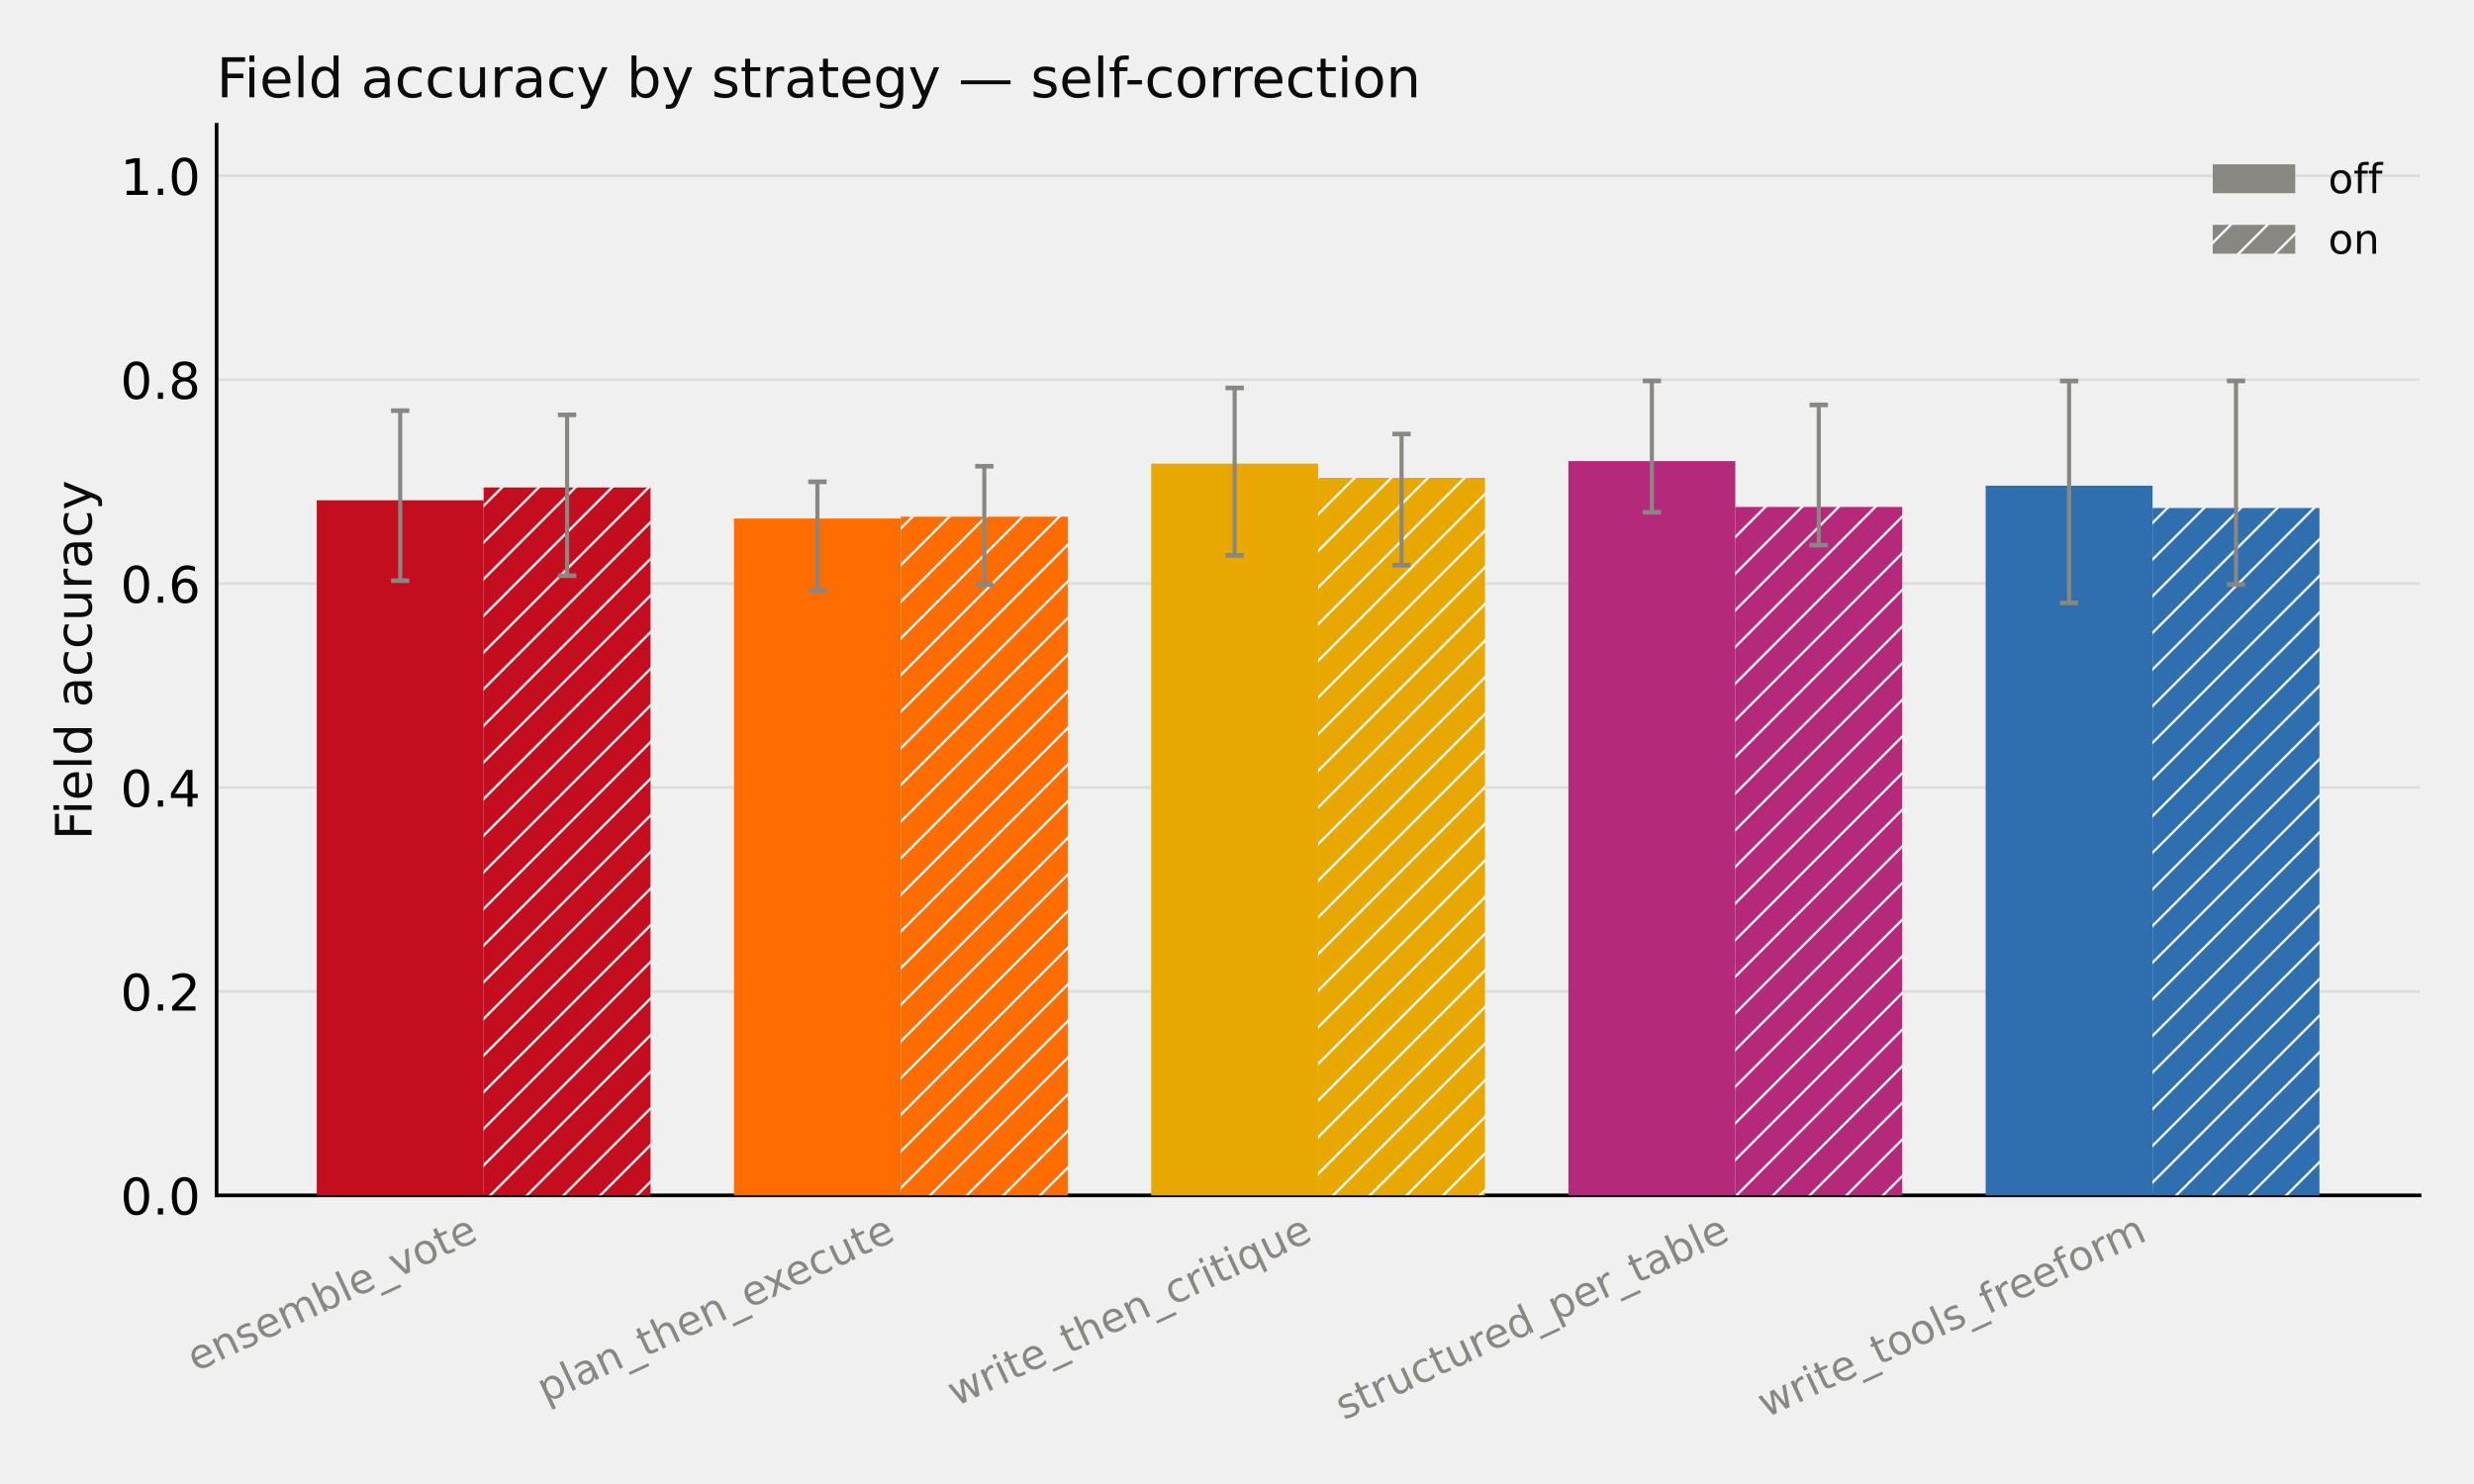
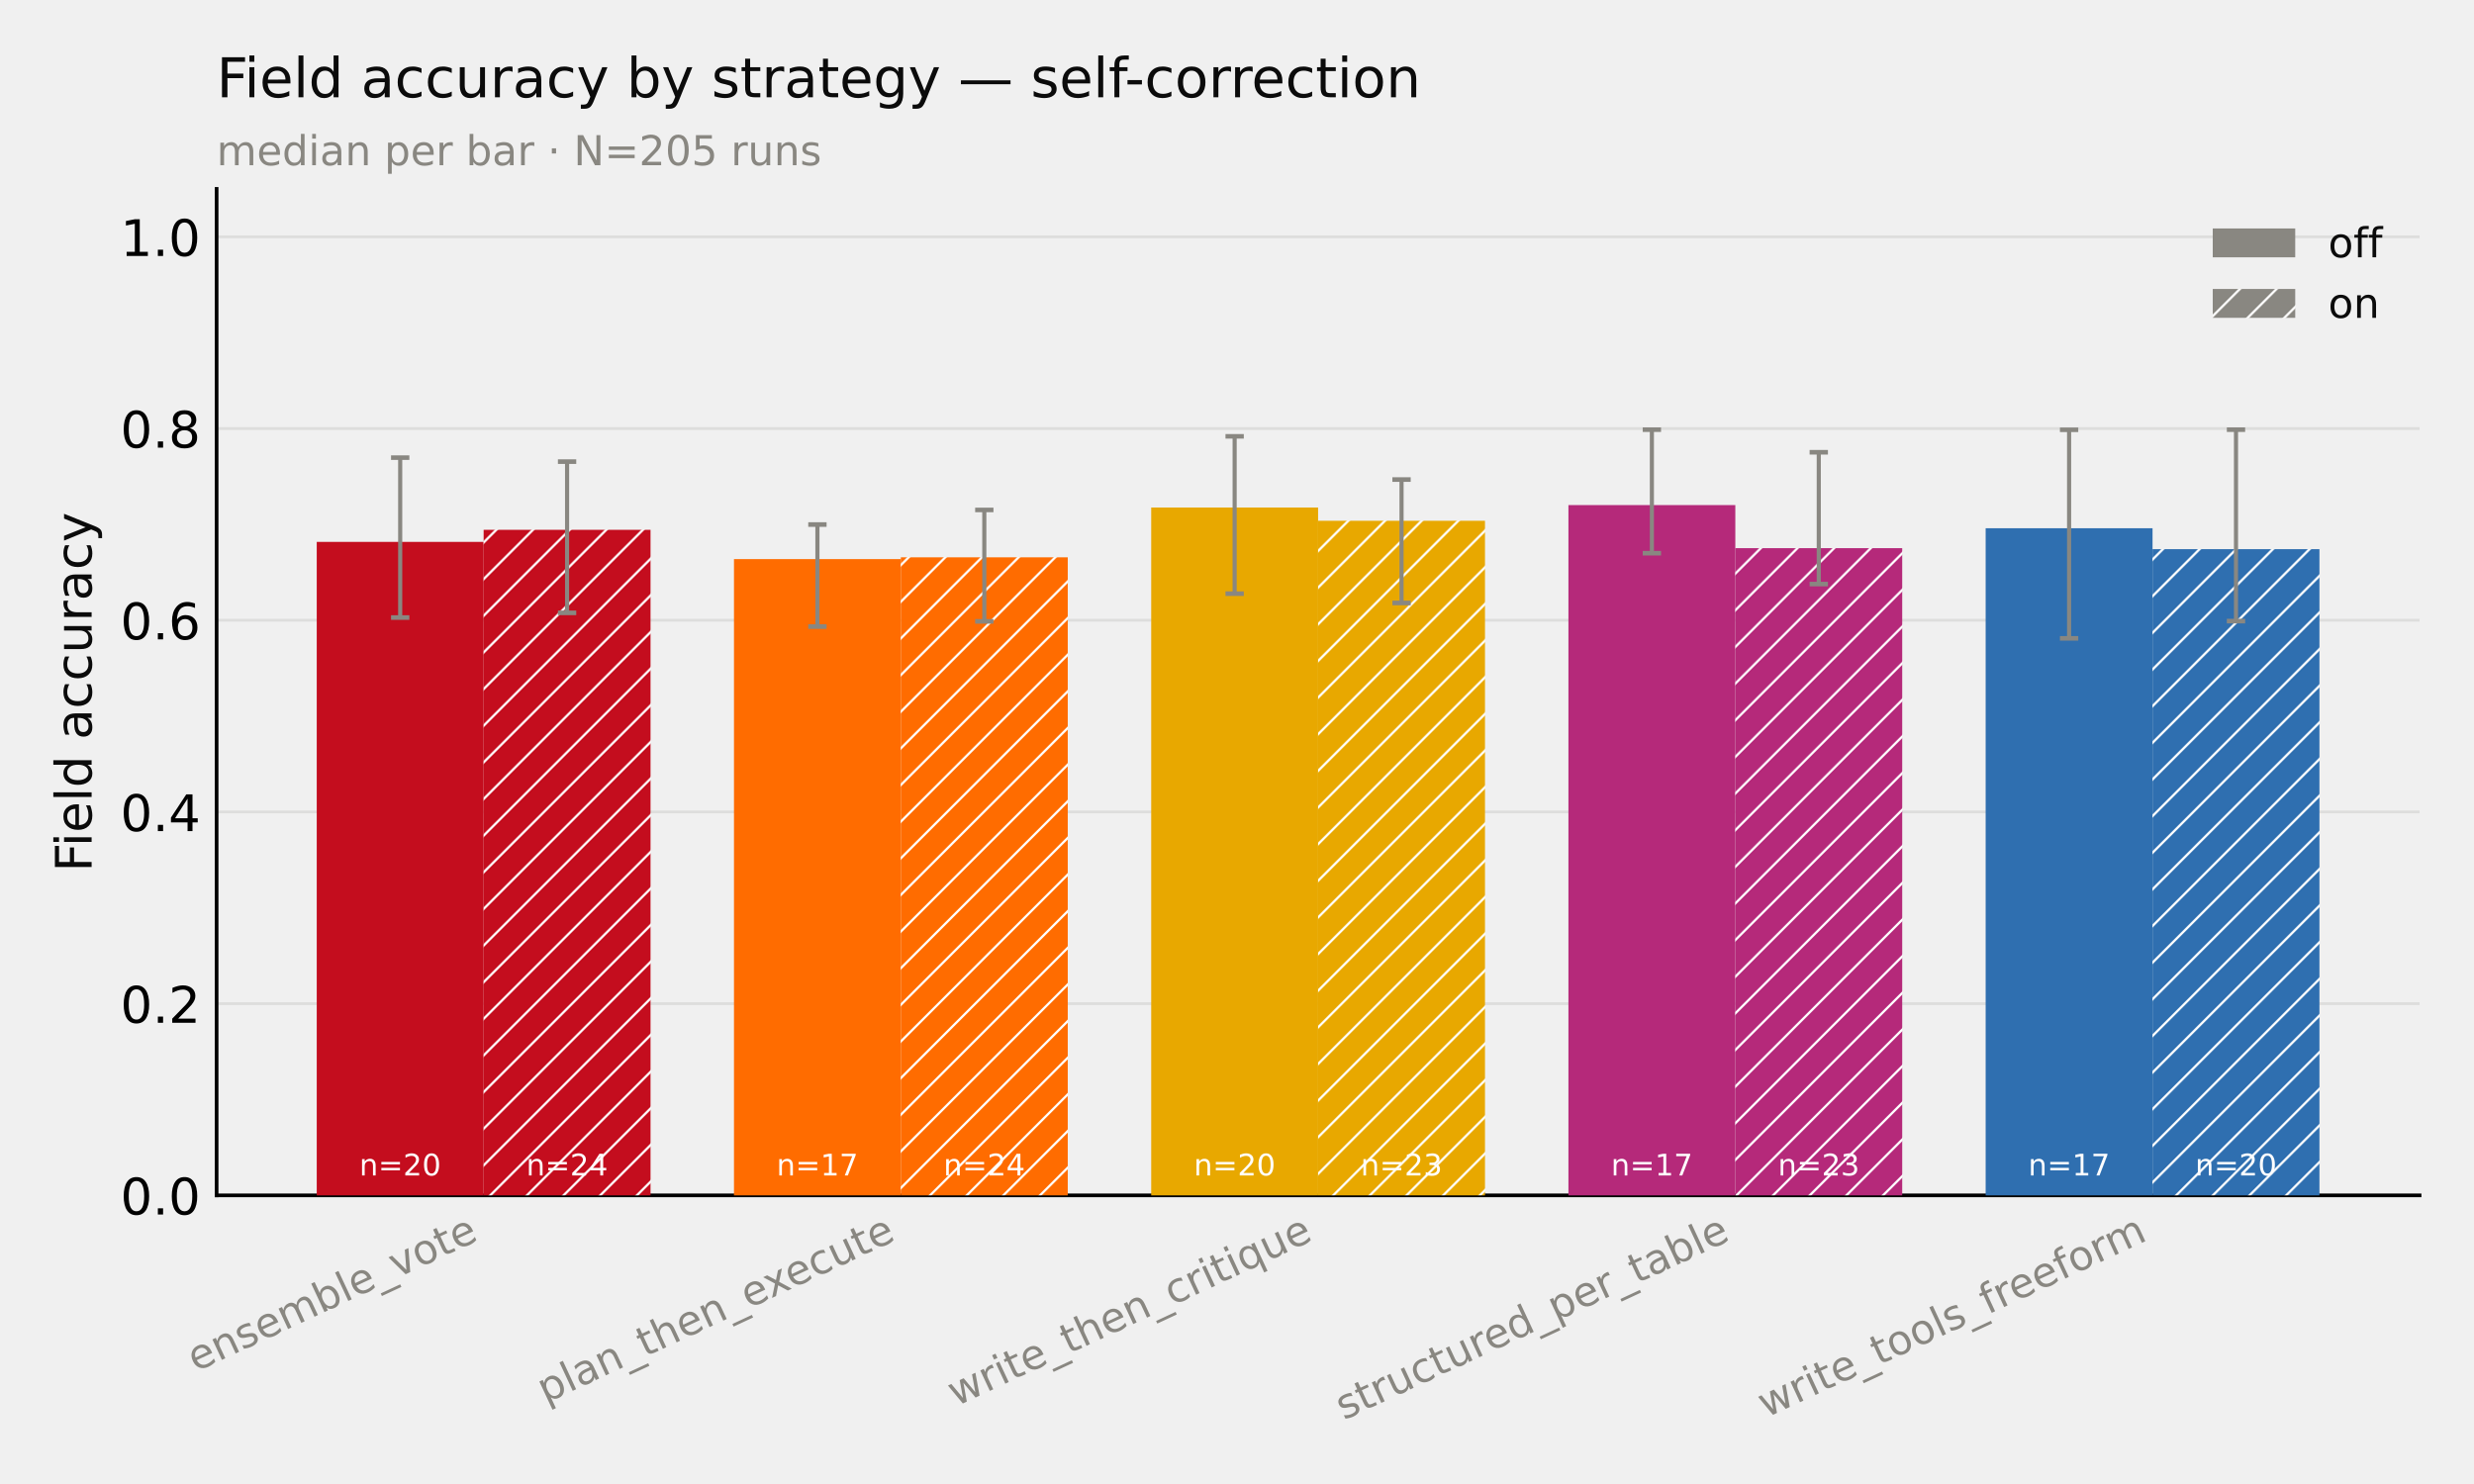
<svg xmlns="http://www.w3.org/2000/svg" xmlns:xlink="http://www.w3.org/1999/xlink" width="540pt" height="324pt" viewBox="0 0 540 324" version="1.1">
  <defs>
    <style type="text/css">*{stroke-linejoin: round; stroke-linecap: butt}</style>
  </defs>
  <g id="figure_1">
    <g id="patch_1">
      <path d="M 0 324  L 540 324  L 540 0  L 0 0  L 0 324  z " style="fill: none" />
    </g>
    <g id="axes_1">
      <g id="patch_2">
-         <path d="M 47.28 260.982  L 528.12 260.982  L 528.12 27.24  L 47.28 27.24  L 47.28 260.982  z " style="fill: none" />
+         <path d="M 47.28 260.982  L 528.12 260.982  L 528.12 41.24  L 47.28 41.24  L 47.28 260.982  z " style="fill: none" />
      </g>
      <g id="matplotlib.axis_1">
        <g id="xtick_1">
          <g id="line2d_1" />
          <g id="text_1">
            <text style="font-size: 9px; font-family: 'DejaVu Sans', 'Bitstream Vera Sans', 'Computer Modern Sans Serif', 'Lucida Grande', 'Verdana', 'Geneva', 'Lucid', 'Arial', 'Helvetica', 'Avant Garde', sans-serif; fill: #898781" transform="translate(42.68812 299.5812) rotate(-25)">ensemble_vote</text>
          </g>
        </g>
        <g id="xtick_2">
          <g id="line2d_2" />
          <g id="text_2">
            <text style="font-size: 9px; font-family: 'DejaVu Sans', 'Bitstream Vera Sans', 'Computer Modern Sans Serif', 'Lucida Grande', 'Verdana', 'Geneva', 'Lucid', 'Arial', 'Helvetica', 'Avant Garde', sans-serif; fill: #898781" transform="translate(119.0716 306.4289) rotate(-25)">plan_then_execute</text>
          </g>
        </g>
        <g id="xtick_3">
          <g id="line2d_3" />
          <g id="text_3">
            <text style="font-size: 9px; font-family: 'DejaVu Sans', 'Bitstream Vera Sans', 'Computer Modern Sans Serif', 'Lucida Grande', 'Verdana', 'Geneva', 'Lucid', 'Arial', 'Helvetica', 'Avant Garde', sans-serif; fill: #898781" transform="translate(208.6499 307.1236) rotate(-25)">write_then_critique</text>
          </g>
        </g>
        <g id="xtick_4">
          <g id="line2d_4" />
          <g id="text_4">
            <text style="font-size: 9px; font-family: 'DejaVu Sans', 'Bitstream Vera Sans', 'Computer Modern Sans Serif', 'Lucida Grande', 'Verdana', 'Geneva', 'Lucid', 'Arial', 'Helvetica', 'Avant Garde', sans-serif; fill: #898781" transform="translate(293.3163 310.1088) rotate(-25)">structured_per_table</text>
          </g>
        </g>
        <g id="xtick_5">
          <g id="line2d_5" />
          <g id="text_5">
            <text style="font-size: 9px; font-family: 'DejaVu Sans', 'Bitstream Vera Sans', 'Computer Modern Sans Serif', 'Lucida Grande', 'Verdana', 'Geneva', 'Lucid', 'Arial', 'Helvetica', 'Avant Garde', sans-serif; fill: #898781" transform="translate(385.4843 309.5959) rotate(-25)">write_tools_freeform</text>
          </g>
        </g>
      </g>
      <g id="matplotlib.axis_2">
        <g id="ytick_1">
          <g id="line2d_6">
-             <path d="M 47.28 260.982  L 528.12 260.982  " clip-path="url(#p659b73301d)" style="fill: none; stroke: #898781; stroke-opacity: 0.18; stroke-width: 0.6; stroke-linecap: square" />
+             <path d="M 47.28 260.982  L 528.12 260.982  " clip-path="url(#p906d9d97c9)" style="fill: none; stroke: #898781; stroke-opacity: 0.18; stroke-width: 0.6; stroke-linecap: square" />
          </g>
          <g id="line2d_7" />
          <g id="text_6">
            <text style="font-size: 11px; font-family: 'DejaVu Sans', 'Bitstream Vera Sans', 'Computer Modern Sans Serif', 'Lucida Grande', 'Verdana', 'Geneva', 'Lucid', 'Arial', 'Helvetica', 'Avant Garde', sans-serif; text-anchor: end" x="43.78" y="265.161" transform="rotate(-0 43.78 265.1614)">0.0</text>
          </g>
        </g>
        <g id="ytick_2">
          <g id="line2d_8">
-             <path d="M 47.28 216.46  L 528.12 216.46  " clip-path="url(#p659b73301d)" style="fill: none; stroke: #898781; stroke-opacity: 0.18; stroke-width: 0.6; stroke-linecap: square" />
+             <path d="M 47.28 219.127  L 528.12 219.127  " clip-path="url(#p906d9d97c9)" style="fill: none; stroke: #898781; stroke-opacity: 0.18; stroke-width: 0.6; stroke-linecap: square" />
          </g>
          <g id="line2d_9" />
          <g id="text_7">
-             <text style="font-size: 11px; font-family: 'DejaVu Sans', 'Bitstream Vera Sans', 'Computer Modern Sans Serif', 'Lucida Grande', 'Verdana', 'Geneva', 'Lucid', 'Arial', 'Helvetica', 'Avant Garde', sans-serif; text-anchor: end" x="43.78" y="220.639" transform="rotate(-0 43.78 220.639)">0.2</text>
+             <text style="font-size: 11px; font-family: 'DejaVu Sans', 'Bitstream Vera Sans', 'Computer Modern Sans Serif', 'Lucida Grande', 'Verdana', 'Geneva', 'Lucid', 'Arial', 'Helvetica', 'Avant Garde', sans-serif; text-anchor: end" x="43.78" y="223.306" transform="rotate(-0 43.78 223.3057)">0.2</text>
          </g>
        </g>
        <g id="ytick_3">
          <g id="line2d_10">
-             <path d="M 47.28 171.938  L 528.12 171.938  " clip-path="url(#p659b73301d)" style="fill: none; stroke: #898781; stroke-opacity: 0.18; stroke-width: 0.6; stroke-linecap: square" />
+             <path d="M 47.28 177.271  L 528.12 177.271  " clip-path="url(#p906d9d97c9)" style="fill: none; stroke: #898781; stroke-opacity: 0.18; stroke-width: 0.6; stroke-linecap: square" />
          </g>
          <g id="line2d_11" />
          <g id="text_8">
-             <text style="font-size: 11px; font-family: 'DejaVu Sans', 'Bitstream Vera Sans', 'Computer Modern Sans Serif', 'Lucida Grande', 'Verdana', 'Geneva', 'Lucid', 'Arial', 'Helvetica', 'Avant Garde', sans-serif; text-anchor: end" x="43.78" y="176.117" transform="rotate(-0 43.78 176.1167)">0.4</text>
+             <text style="font-size: 11px; font-family: 'DejaVu Sans', 'Bitstream Vera Sans', 'Computer Modern Sans Serif', 'Lucida Grande', 'Verdana', 'Geneva', 'Lucid', 'Arial', 'Helvetica', 'Avant Garde', sans-serif; text-anchor: end" x="43.78" y="181.45" transform="rotate(-0 43.78 181.45)">0.4</text>
          </g>
        </g>
        <g id="ytick_4">
          <g id="line2d_12">
-             <path d="M 47.28 127.415  L 528.12 127.415  " clip-path="url(#p659b73301d)" style="fill: none; stroke: #898781; stroke-opacity: 0.18; stroke-width: 0.6; stroke-linecap: square" />
+             <path d="M 47.28 135.415  L 528.12 135.415  " clip-path="url(#p906d9d97c9)" style="fill: none; stroke: #898781; stroke-opacity: 0.18; stroke-width: 0.6; stroke-linecap: square" />
          </g>
          <g id="line2d_13" />
          <g id="text_9">
-             <text style="font-size: 11px; font-family: 'DejaVu Sans', 'Bitstream Vera Sans', 'Computer Modern Sans Serif', 'Lucida Grande', 'Verdana', 'Geneva', 'Lucid', 'Arial', 'Helvetica', 'Avant Garde', sans-serif; text-anchor: end" x="43.78" y="131.594" transform="rotate(-0 43.78 131.5944)">0.6</text>
+             <text style="font-size: 11px; font-family: 'DejaVu Sans', 'Bitstream Vera Sans', 'Computer Modern Sans Serif', 'Lucida Grande', 'Verdana', 'Geneva', 'Lucid', 'Arial', 'Helvetica', 'Avant Garde', sans-serif; text-anchor: end" x="43.78" y="139.594" transform="rotate(-0 43.78 139.5944)">0.6</text>
          </g>
        </g>
        <g id="ytick_5">
          <g id="line2d_14">
-             <path d="M 47.28 82.893  L 528.12 82.893  " clip-path="url(#p659b73301d)" style="fill: none; stroke: #898781; stroke-opacity: 0.18; stroke-width: 0.6; stroke-linecap: square" />
+             <path d="M 47.28 93.56  L 528.12 93.56  " clip-path="url(#p906d9d97c9)" style="fill: none; stroke: #898781; stroke-opacity: 0.18; stroke-width: 0.6; stroke-linecap: square" />
          </g>
          <g id="line2d_15" />
          <g id="text_10">
-             <text style="font-size: 11px; font-family: 'DejaVu Sans', 'Bitstream Vera Sans', 'Computer Modern Sans Serif', 'Lucida Grande', 'Verdana', 'Geneva', 'Lucid', 'Arial', 'Helvetica', 'Avant Garde', sans-serif; text-anchor: end" x="43.78" y="87.072" transform="rotate(-0 43.78 87.07205)">0.8</text>
+             <text style="font-size: 11px; font-family: 'DejaVu Sans', 'Bitstream Vera Sans', 'Computer Modern Sans Serif', 'Lucida Grande', 'Verdana', 'Geneva', 'Lucid', 'Arial', 'Helvetica', 'Avant Garde', sans-serif; text-anchor: end" x="43.78" y="97.739" transform="rotate(-0 43.78 97.73872)">0.8</text>
          </g>
        </g>
        <g id="ytick_6">
          <g id="line2d_16">
-             <path d="M 47.28 38.371  L 528.12 38.371  " clip-path="url(#p659b73301d)" style="fill: none; stroke: #898781; stroke-opacity: 0.18; stroke-width: 0.6; stroke-linecap: square" />
+             <path d="M 47.28 51.704  L 528.12 51.704  " clip-path="url(#p906d9d97c9)" style="fill: none; stroke: #898781; stroke-opacity: 0.18; stroke-width: 0.6; stroke-linecap: square" />
          </g>
          <g id="line2d_17" />
          <g id="text_11">
-             <text style="font-size: 11px; font-family: 'DejaVu Sans', 'Bitstream Vera Sans', 'Computer Modern Sans Serif', 'Lucida Grande', 'Verdana', 'Geneva', 'Lucid', 'Arial', 'Helvetica', 'Avant Garde', sans-serif; text-anchor: end" x="43.78" y="42.55" transform="rotate(-0 43.78 42.54972)">1.0</text>
+             <text style="font-size: 11px; font-family: 'DejaVu Sans', 'Bitstream Vera Sans', 'Computer Modern Sans Serif', 'Lucida Grande', 'Verdana', 'Geneva', 'Lucid', 'Arial', 'Helvetica', 'Avant Garde', sans-serif; text-anchor: end" x="43.78" y="55.883" transform="rotate(-0 43.78 55.88306)">1.0</text>
          </g>
        </g>
        <g id="text_12">
-           <text style="font-size: 11px; font-family: 'DejaVu Sans', 'Bitstream Vera Sans', 'Computer Modern Sans Serif', 'Lucida Grande', 'Verdana', 'Geneva', 'Lucid', 'Arial', 'Helvetica', 'Avant Garde', sans-serif; text-anchor: middle; fill: #0b0b0b" x="19.999" y="144.111" transform="rotate(-90 19.99891 144.1111)">Field accuracy</text>
+           <text style="font-size: 11px; font-family: 'DejaVu Sans', 'Bitstream Vera Sans', 'Computer Modern Sans Serif', 'Lucida Grande', 'Verdana', 'Geneva', 'Lucid', 'Arial', 'Helvetica', 'Avant Garde', sans-serif; text-anchor: middle; fill: #0b0b0b" x="19.999" y="151.111" transform="rotate(-90 19.99891 151.1111)">Field accuracy</text>
        </g>
      </g>
      <g id="patch_3">
-         <path d="M 47.28 260.982  L 47.28 27.24  " style="fill: none; stroke: #000000; stroke-width: 0.8; stroke-linejoin: miter; stroke-linecap: square" />
+         <path d="M 47.28 260.982  L 47.28 41.24  " style="fill: none; stroke: #000000; stroke-width: 0.8; stroke-linejoin: miter; stroke-linecap: square" />
      </g>
      <g id="patch_4">
        <path d="M 47.28 260.982  L 528.12 260.982  " style="fill: none; stroke: #000000; stroke-width: 0.8; stroke-linejoin: miter; stroke-linecap: square" />
      </g>
      <g id="patch_5">
-         <path d="M 69.136 260.982  L 105.564 260.982  L 105.564 109.22  L 69.136 109.22  z " clip-path="url(#p659b73301d)" style="fill: #c40d1e" />
+         <path d="M 69.136 260.982  L 105.564 260.982  L 105.564 118.31  L 69.136 118.31  z " clip-path="url(#p906d9d97c9)" style="fill: #c40d1e" />
      </g>
      <g id="patch_6">
-         <path d="M 160.205 260.982  L 196.632 260.982  L 196.632 113.217  L 160.205 113.217  z " clip-path="url(#p659b73301d)" style="fill: #ff6c00" />
+         <path d="M 160.205 260.982  L 196.632 260.982  L 196.632 122.067  L 160.205 122.067  z " clip-path="url(#p906d9d97c9)" style="fill: #ff6c00" />
      </g>
      <g id="patch_7">
-         <path d="M 251.273 260.982  L 287.7 260.982  L 287.7 101.233  L 251.273 101.233  z " clip-path="url(#p659b73301d)" style="fill: #e8a800" />
+         <path d="M 251.273 260.982  L 287.7 260.982  L 287.7 110.801  L 251.273 110.801  z " clip-path="url(#p906d9d97c9)" style="fill: #e8a800" />
      </g>
      <g id="patch_8">
-         <path d="M 342.341 260.982  L 378.768 260.982  L 378.768 100.675  L 342.341 100.675  z " clip-path="url(#p659b73301d)" style="fill: #b5297a" />
+         <path d="M 342.341 260.982  L 378.768 260.982  L 378.768 110.277  L 342.341 110.277  z " clip-path="url(#p906d9d97c9)" style="fill: #b5297a" />
      </g>
      <g id="patch_9">
-         <path d="M 433.409 260.982  L 469.836 260.982  L 469.836 106.046  L 433.409 106.046  z " clip-path="url(#p659b73301d)" style="fill: #2f6fb0" />
+         <path d="M 433.409 260.982  L 469.836 260.982  L 469.836 115.326  L 433.409 115.326  z " clip-path="url(#p906d9d97c9)" style="fill: #2f6fb0" />
      </g>
      <g id="patch_10">
-         <path d="M 105.564 260.982  L 141.991 260.982  L 141.991 106.425  L 105.564 106.425  z " clip-path="url(#p659b73301d)" style="fill: url(#h6b8c85486f)" />
+         <path d="M 105.564 260.982  L 141.991 260.982  L 141.991 115.682  L 105.564 115.682  z " clip-path="url(#p906d9d97c9)" style="fill: url(#h6b8c85486f)" />
      </g>
      <g id="patch_11">
-         <path d="M 196.632 260.982  L 233.059 260.982  L 233.059 112.81  L 196.632 112.81  z " clip-path="url(#p659b73301d)" style="fill: url(#hb08d887a91)" />
+         <path d="M 196.632 260.982  L 233.059 260.982  L 233.059 121.685  L 196.632 121.685  z " clip-path="url(#p906d9d97c9)" style="fill: url(#hb08d887a91)" />
      </g>
      <g id="patch_12">
-         <path d="M 287.7 260.982  L 324.127 260.982  L 324.127 104.324  L 287.7 104.324  z " clip-path="url(#p659b73301d)" style="fill: url(#h8e8b3c0068)" />
+         <path d="M 287.7 260.982  L 324.127 260.982  L 324.127 113.707  L 287.7 113.707  z " clip-path="url(#p906d9d97c9)" style="fill: url(#h8e8b3c0068)" />
      </g>
      <g id="patch_13">
-         <path d="M 378.768 260.982  L 415.195 260.982  L 415.195 110.683  L 378.768 110.683  z " clip-path="url(#p659b73301d)" style="fill: url(#h893b482fe6)" />
+         <path d="M 378.768 260.982  L 415.195 260.982  L 415.195 119.685  L 378.768 119.685  z " clip-path="url(#p906d9d97c9)" style="fill: url(#h893b482fe6)" />
      </g>
      <g id="patch_14">
-         <path d="M 469.836 260.982  L 506.264 260.982  L 506.264 110.911  L 469.836 110.911  z " clip-path="url(#p659b73301d)" style="fill: url(#h6bd0ace717)" />
+         <path d="M 469.836 260.982  L 506.264 260.982  L 506.264 119.899  L 469.836 119.899  z " clip-path="url(#p906d9d97c9)" style="fill: url(#h6bd0ace717)" />
      </g>
      <g id="text_13">
+         <text style="font-size: 9px; font-family: 'DejaVu Sans', 'Bitstream Vera Sans', 'Computer Modern Sans Serif', 'Lucida Grande', 'Verdana', 'Geneva', 'Lucid', 'Arial', 'Helvetica', 'Avant Garde', sans-serif; text-anchor: start; fill: #898781" x="47.28" y="36.072" transform="rotate(-0 47.28 36.07215)">median per bar · N=205 runs</text>
+       </g>
+       <g id="text_14">
        <text style="font-size: 12px; font-family: 'DejaVu Sans', 'Bitstream Vera Sans', 'Computer Modern Sans Serif', 'Lucida Grande', 'Verdana', 'Geneva', 'Lucid', 'Arial', 'Helvetica', 'Avant Garde', sans-serif; text-anchor: start; fill: #0b0b0b" x="47.28" y="21.24" transform="rotate(-0 47.28 21.24)">Field accuracy by strategy — self-correction</text>
      </g>
      <g id="LineCollection_1">
-         <path d="M 87.35 126.788  L 87.35 89.652  " clip-path="url(#p659b73301d)" style="fill: none; stroke: #898781; stroke-width: 0.9" />
-         <path d="M 178.418 128.885  L 178.418 105.19  " clip-path="url(#p659b73301d)" style="fill: none; stroke: #898781; stroke-width: 0.9" />
-         <path d="M 269.486 121.244  L 269.486 84.703  " clip-path="url(#p659b73301d)" style="fill: none; stroke: #898781; stroke-width: 0.9" />
-         <path d="M 360.555 111.846  L 360.555 83.159  " clip-path="url(#p659b73301d)" style="fill: none; stroke: #898781; stroke-width: 0.9" />
-         <path d="M 451.623 131.623  L 451.623 83.188  " clip-path="url(#p659b73301d)" style="fill: none; stroke: #898781; stroke-width: 0.9" />
+         <path d="M 87.35 134.825  L 87.35 99.914  " clip-path="url(#p906d9d97c9)" style="fill: none; stroke: #898781; stroke-width: 0.9" />
+         <path d="M 178.418 136.797  L 178.418 114.521  " clip-path="url(#p906d9d97c9)" style="fill: none; stroke: #898781; stroke-width: 0.9" />
+         <path d="M 269.486 129.613  L 269.486 95.261  " clip-path="url(#p906d9d97c9)" style="fill: none; stroke: #898781; stroke-width: 0.9" />
+         <path d="M 360.555 120.779  L 360.555 93.81  " clip-path="url(#p906d9d97c9)" style="fill: none; stroke: #898781; stroke-width: 0.9" />
+         <path d="M 451.623 139.371  L 451.623 93.837  " clip-path="url(#p906d9d97c9)" style="fill: none; stroke: #898781; stroke-width: 0.9" />
      </g>
      <g id="line2d_18">
        <defs>
          <path id="m1816195746" d="M 2 0  L -2 -0  " style="stroke: #898781" />
        </defs>
-         <g clip-path="url(#p659b73301d)">
-           <use xlink:href="#m1816195746" x="87.35" y="126.788" style="fill: #1f77b4; stroke: #898781" />
-           <use xlink:href="#m1816195746" x="178.418" y="128.885" style="fill: #1f77b4; stroke: #898781" />
-           <use xlink:href="#m1816195746" x="269.486" y="121.244" style="fill: #1f77b4; stroke: #898781" />
-           <use xlink:href="#m1816195746" x="360.555" y="111.846" style="fill: #1f77b4; stroke: #898781" />
-           <use xlink:href="#m1816195746" x="451.623" y="131.623" style="fill: #1f77b4; stroke: #898781" />
+         <g clip-path="url(#p906d9d97c9)">
+           <use xlink:href="#m1816195746" x="87.35" y="134.825" style="fill: #1f77b4; stroke: #898781" />
+           <use xlink:href="#m1816195746" x="178.418" y="136.797" style="fill: #1f77b4; stroke: #898781" />
+           <use xlink:href="#m1816195746" x="269.486" y="129.613" style="fill: #1f77b4; stroke: #898781" />
+           <use xlink:href="#m1816195746" x="360.555" y="120.779" style="fill: #1f77b4; stroke: #898781" />
+           <use xlink:href="#m1816195746" x="451.623" y="139.371" style="fill: #1f77b4; stroke: #898781" />
        </g>
      </g>
      <g id="line2d_19">
-         <g clip-path="url(#p659b73301d)">
-           <use xlink:href="#m1816195746" x="87.35" y="89.652" style="fill: #1f77b4; stroke: #898781" />
-           <use xlink:href="#m1816195746" x="178.418" y="105.19" style="fill: #1f77b4; stroke: #898781" />
-           <use xlink:href="#m1816195746" x="269.486" y="84.703" style="fill: #1f77b4; stroke: #898781" />
-           <use xlink:href="#m1816195746" x="360.555" y="83.159" style="fill: #1f77b4; stroke: #898781" />
-           <use xlink:href="#m1816195746" x="451.623" y="83.188" style="fill: #1f77b4; stroke: #898781" />
+         <g clip-path="url(#p906d9d97c9)">
+           <use xlink:href="#m1816195746" x="87.35" y="99.914" style="fill: #1f77b4; stroke: #898781" />
+           <use xlink:href="#m1816195746" x="178.418" y="114.521" style="fill: #1f77b4; stroke: #898781" />
+           <use xlink:href="#m1816195746" x="269.486" y="95.261" style="fill: #1f77b4; stroke: #898781" />
+           <use xlink:href="#m1816195746" x="360.555" y="93.81" style="fill: #1f77b4; stroke: #898781" />
+           <use xlink:href="#m1816195746" x="451.623" y="93.837" style="fill: #1f77b4; stroke: #898781" />
        </g>
      </g>
      <g id="LineCollection_2">
-         <path d="M 123.777 125.701  L 123.777 90.578  " clip-path="url(#p659b73301d)" style="fill: none; stroke: #898781; stroke-width: 0.9" />
-         <path d="M 214.845 127.681  L 214.845 101.796  " clip-path="url(#p659b73301d)" style="fill: none; stroke: #898781; stroke-width: 0.9" />
-         <path d="M 305.914 123.401  L 305.914 94.748  " clip-path="url(#p659b73301d)" style="fill: none; stroke: #898781; stroke-width: 0.9" />
-         <path d="M 396.982 119.012  L 396.982 88.403  " clip-path="url(#p659b73301d)" style="fill: none; stroke: #898781; stroke-width: 0.9" />
-         <path d="M 488.05 127.614  L 488.05 83.159  " clip-path="url(#p659b73301d)" style="fill: none; stroke: #898781; stroke-width: 0.9" />
+         <path d="M 123.777 133.804  L 123.777 100.785  " clip-path="url(#p906d9d97c9)" style="fill: none; stroke: #898781; stroke-width: 0.9" />
+         <path d="M 214.845 135.665  L 214.845 111.331  " clip-path="url(#p906d9d97c9)" style="fill: none; stroke: #898781; stroke-width: 0.9" />
+         <path d="M 305.914 131.642  L 305.914 104.704  " clip-path="url(#p906d9d97c9)" style="fill: none; stroke: #898781; stroke-width: 0.9" />
+         <path d="M 396.982 127.516  L 396.982 98.74  " clip-path="url(#p906d9d97c9)" style="fill: none; stroke: #898781; stroke-width: 0.9" />
+         <path d="M 488.05 135.602  L 488.05 93.81  " clip-path="url(#p906d9d97c9)" style="fill: none; stroke: #898781; stroke-width: 0.9" />
      </g>
      <g id="line2d_20">
-         <g clip-path="url(#p659b73301d)">
-           <use xlink:href="#m1816195746" x="123.777" y="125.701" style="fill: #1f77b4; stroke: #898781" />
-           <use xlink:href="#m1816195746" x="214.845" y="127.681" style="fill: #1f77b4; stroke: #898781" />
-           <use xlink:href="#m1816195746" x="305.914" y="123.401" style="fill: #1f77b4; stroke: #898781" />
-           <use xlink:href="#m1816195746" x="396.982" y="119.012" style="fill: #1f77b4; stroke: #898781" />
-           <use xlink:href="#m1816195746" x="488.05" y="127.614" style="fill: #1f77b4; stroke: #898781" />
+         <g clip-path="url(#p906d9d97c9)">
+           <use xlink:href="#m1816195746" x="123.777" y="133.804" style="fill: #1f77b4; stroke: #898781" />
+           <use xlink:href="#m1816195746" x="214.845" y="135.665" style="fill: #1f77b4; stroke: #898781" />
+           <use xlink:href="#m1816195746" x="305.914" y="131.642" style="fill: #1f77b4; stroke: #898781" />
+           <use xlink:href="#m1816195746" x="396.982" y="127.516" style="fill: #1f77b4; stroke: #898781" />
+           <use xlink:href="#m1816195746" x="488.05" y="135.602" style="fill: #1f77b4; stroke: #898781" />
        </g>
      </g>
      <g id="line2d_21">
-         <g clip-path="url(#p659b73301d)">
-           <use xlink:href="#m1816195746" x="123.777" y="90.578" style="fill: #1f77b4; stroke: #898781" />
-           <use xlink:href="#m1816195746" x="214.845" y="101.796" style="fill: #1f77b4; stroke: #898781" />
-           <use xlink:href="#m1816195746" x="305.914" y="94.748" style="fill: #1f77b4; stroke: #898781" />
-           <use xlink:href="#m1816195746" x="396.982" y="88.403" style="fill: #1f77b4; stroke: #898781" />
-           <use xlink:href="#m1816195746" x="488.05" y="83.159" style="fill: #1f77b4; stroke: #898781" />
-         </g>
+         <g clip-path="url(#p906d9d97c9)">
+           <use xlink:href="#m1816195746" x="123.777" y="100.785" style="fill: #1f77b4; stroke: #898781" />
+           <use xlink:href="#m1816195746" x="214.845" y="111.331" style="fill: #1f77b4; stroke: #898781" />
+           <use xlink:href="#m1816195746" x="305.914" y="104.704" style="fill: #1f77b4; stroke: #898781" />
+           <use xlink:href="#m1816195746" x="396.982" y="98.74" style="fill: #1f77b4; stroke: #898781" />
+           <use xlink:href="#m1816195746" x="488.05" y="93.81" style="fill: #1f77b4; stroke: #898781" />
+         </g>
+       </g>
+       <g id="text_15">
+         <text style="font-size: 6.5px; font-family: 'DejaVu Sans', 'Bitstream Vera Sans', 'Computer Modern Sans Serif', 'Lucida Grande', 'Verdana', 'Geneva', 'Lucid', 'Arial', 'Helvetica', 'Avant Garde', sans-serif; text-anchor: middle; fill: #ffffff" x="87.35" y="256.63" transform="rotate(-0 87.35 256.6304)">n=20</text>
+       </g>
+       <g id="text_16">
+         <text style="font-size: 6.5px; font-family: 'DejaVu Sans', 'Bitstream Vera Sans', 'Computer Modern Sans Serif', 'Lucida Grande', 'Verdana', 'Geneva', 'Lucid', 'Arial', 'Helvetica', 'Avant Garde', sans-serif; text-anchor: middle; fill: #ffffff" x="178.418" y="256.63" transform="rotate(-0 178.4182 256.6304)">n=17</text>
+       </g>
+       <g id="text_17">
+         <text style="font-size: 6.5px; font-family: 'DejaVu Sans', 'Bitstream Vera Sans', 'Computer Modern Sans Serif', 'Lucida Grande', 'Verdana', 'Geneva', 'Lucid', 'Arial', 'Helvetica', 'Avant Garde', sans-serif; text-anchor: middle; fill: #ffffff" x="269.486" y="256.63" transform="rotate(-0 269.4864 256.6304)">n=20</text>
+       </g>
+       <g id="text_18">
+         <text style="font-size: 6.5px; font-family: 'DejaVu Sans', 'Bitstream Vera Sans', 'Computer Modern Sans Serif', 'Lucida Grande', 'Verdana', 'Geneva', 'Lucid', 'Arial', 'Helvetica', 'Avant Garde', sans-serif; text-anchor: middle; fill: #ffffff" x="360.555" y="256.63" transform="rotate(-0 360.5545 256.6304)">n=17</text>
+       </g>
+       <g id="text_19">
+         <text style="font-size: 6.5px; font-family: 'DejaVu Sans', 'Bitstream Vera Sans', 'Computer Modern Sans Serif', 'Lucida Grande', 'Verdana', 'Geneva', 'Lucid', 'Arial', 'Helvetica', 'Avant Garde', sans-serif; text-anchor: middle; fill: #ffffff" x="451.623" y="256.63" transform="rotate(-0 451.6227 256.6304)">n=17</text>
+       </g>
+       <g id="text_20">
+         <text style="font-size: 6.5px; font-family: 'DejaVu Sans', 'Bitstream Vera Sans', 'Computer Modern Sans Serif', 'Lucida Grande', 'Verdana', 'Geneva', 'Lucid', 'Arial', 'Helvetica', 'Avant Garde', sans-serif; text-anchor: middle; fill: #ffffff" x="123.777" y="256.63" transform="rotate(-0 123.7773 256.6304)">n=24</text>
+       </g>
+       <g id="text_21">
+         <text style="font-size: 6.5px; font-family: 'DejaVu Sans', 'Bitstream Vera Sans', 'Computer Modern Sans Serif', 'Lucida Grande', 'Verdana', 'Geneva', 'Lucid', 'Arial', 'Helvetica', 'Avant Garde', sans-serif; text-anchor: middle; fill: #ffffff" x="214.845" y="256.63" transform="rotate(-0 214.8455 256.6304)">n=24</text>
+       </g>
+       <g id="text_22">
+         <text style="font-size: 6.5px; font-family: 'DejaVu Sans', 'Bitstream Vera Sans', 'Computer Modern Sans Serif', 'Lucida Grande', 'Verdana', 'Geneva', 'Lucid', 'Arial', 'Helvetica', 'Avant Garde', sans-serif; text-anchor: middle; fill: #ffffff" x="305.914" y="256.63" transform="rotate(-0 305.9136 256.6304)">n=23</text>
+       </g>
+       <g id="text_23">
+         <text style="font-size: 6.5px; font-family: 'DejaVu Sans', 'Bitstream Vera Sans', 'Computer Modern Sans Serif', 'Lucida Grande', 'Verdana', 'Geneva', 'Lucid', 'Arial', 'Helvetica', 'Avant Garde', sans-serif; text-anchor: middle; fill: #ffffff" x="396.982" y="256.63" transform="rotate(-0 396.9818 256.6304)">n=23</text>
+       </g>
+       <g id="text_24">
+         <text style="font-size: 6.5px; font-family: 'DejaVu Sans', 'Bitstream Vera Sans', 'Computer Modern Sans Serif', 'Lucida Grande', 'Verdana', 'Geneva', 'Lucid', 'Arial', 'Helvetica', 'Avant Garde', sans-serif; text-anchor: middle; fill: #ffffff" x="488.05" y="256.63" transform="rotate(-0 488.05 256.6304)">n=20</text>
      </g>
      <g id="legend_1">
        <g id="patch_15">
-           <path d="M 482.977 42.179  L 500.977 42.179  L 500.977 35.879  L 482.977 35.879  z " style="fill: #898781" />
-         </g>
-         <g id="text_14">
-           <text style="font-size: 9px; font-family: 'DejaVu Sans', 'Bitstream Vera Sans', 'Computer Modern Sans Serif', 'Lucida Grande', 'Verdana', 'Geneva', 'Lucid', 'Arial', 'Helvetica', 'Avant Garde', sans-serif; text-anchor: start; fill: #0b0b0b" x="508.177" y="42.179" transform="rotate(-0 508.1766 42.17859)">off</text>
+           <path d="M 482.977 56.179  L 500.977 56.179  L 500.977 49.879  L 482.977 49.879  z " style="fill: #898781" />
+         </g>
+         <g id="text_25">
+           <text style="font-size: 9px; font-family: 'DejaVu Sans', 'Bitstream Vera Sans', 'Computer Modern Sans Serif', 'Lucida Grande', 'Verdana', 'Geneva', 'Lucid', 'Arial', 'Helvetica', 'Avant Garde', sans-serif; text-anchor: start; fill: #0b0b0b" x="508.177" y="56.179" transform="rotate(-0 508.1766 56.17859)">off</text>
        </g>
        <g id="patch_16">
-           <path d="M 482.977 55.389  L 500.977 55.389  L 500.977 49.089  L 482.977 49.089  z " style="fill: url(#h42c1aa26ce)" />
-         </g>
-         <g id="text_15">
-           <text style="font-size: 9px; font-family: 'DejaVu Sans', 'Bitstream Vera Sans', 'Computer Modern Sans Serif', 'Lucida Grande', 'Verdana', 'Geneva', 'Lucid', 'Arial', 'Helvetica', 'Avant Garde', sans-serif; text-anchor: start; fill: #0b0b0b" x="508.177" y="55.389" transform="rotate(-0 508.1766 55.38891)">on</text>
+           <path d="M 482.977 69.389  L 500.977 69.389  L 500.977 63.089  L 482.977 63.089  z " style="fill: url(#h42c1aa26ce)" />
+         </g>
+         <g id="text_26">
+           <text style="font-size: 9px; font-family: 'DejaVu Sans', 'Bitstream Vera Sans', 'Computer Modern Sans Serif', 'Lucida Grande', 'Verdana', 'Geneva', 'Lucid', 'Arial', 'Helvetica', 'Avant Garde', sans-serif; text-anchor: start; fill: #0b0b0b" x="508.177" y="69.389" transform="rotate(-0 508.1766 69.38891)">on</text>
        </g>
      </g>
    </g>
  </g>
  <defs>
-     <clipPath id="p659b73301d">
-       <rect x="47.28" y="27.24" width="480.84" height="233.742" />
+     <clipPath id="p906d9d97c9">
+       <rect x="47.28" y="41.24" width="480.84" height="219.742" />
    </clipPath>
  </defs>
  <defs>
    <pattern id="h6b8c85486f" patternUnits="userSpaceOnUse" x="0" y="0" width="72" height="72">
      <rect x="0" y="0" width="73" height="73" fill="#c40d1e" />
      <path d="M -36 36  L 36 -36  M -32 40  L 40 -32  M -28 44  L 44 -28  M -24 48  L 48 -24  M -20 52  L 52 -20  M -16 56  L 56 -16  M -12 60  L 60 -12  M -8 64  L 64 -8  M -4 68  L 68 -4  M 0 72  L 72 0  M 4 76  L 76 4  M 8 80  L 80 8  M 12 84  L 84 12  M 16 88  L 88 16  M 20 92  L 92 20  M 24 96  L 96 24  M 28 100  L 100 28  M 32 104  L 104 32  M 36 108  L 108 36  " style="fill: #ffffff; stroke: #ffffff; stroke-width: 0.5; stroke-linecap: butt; stroke-linejoin: miter" />
    </pattern>
    <pattern id="hb08d887a91" patternUnits="userSpaceOnUse" x="0" y="0" width="72" height="72">
      <rect x="0" y="0" width="73" height="73" fill="#ff6c00" />
      <path d="M -36 36  L 36 -36  M -32 40  L 40 -32  M -28 44  L 44 -28  M -24 48  L 48 -24  M -20 52  L 52 -20  M -16 56  L 56 -16  M -12 60  L 60 -12  M -8 64  L 64 -8  M -4 68  L 68 -4  M 0 72  L 72 0  M 4 76  L 76 4  M 8 80  L 80 8  M 12 84  L 84 12  M 16 88  L 88 16  M 20 92  L 92 20  M 24 96  L 96 24  M 28 100  L 100 28  M 32 104  L 104 32  M 36 108  L 108 36  " style="fill: #ffffff; stroke: #ffffff; stroke-width: 0.5; stroke-linecap: butt; stroke-linejoin: miter" />
    </pattern>
    <pattern id="h8e8b3c0068" patternUnits="userSpaceOnUse" x="0" y="0" width="72" height="72">
      <rect x="0" y="0" width="73" height="73" fill="#e8a800" />
      <path d="M -36 36  L 36 -36  M -32 40  L 40 -32  M -28 44  L 44 -28  M -24 48  L 48 -24  M -20 52  L 52 -20  M -16 56  L 56 -16  M -12 60  L 60 -12  M -8 64  L 64 -8  M -4 68  L 68 -4  M 0 72  L 72 0  M 4 76  L 76 4  M 8 80  L 80 8  M 12 84  L 84 12  M 16 88  L 88 16  M 20 92  L 92 20  M 24 96  L 96 24  M 28 100  L 100 28  M 32 104  L 104 32  M 36 108  L 108 36  " style="fill: #ffffff; stroke: #ffffff; stroke-width: 0.5; stroke-linecap: butt; stroke-linejoin: miter" />
    </pattern>
    <pattern id="h893b482fe6" patternUnits="userSpaceOnUse" x="0" y="0" width="72" height="72">
      <rect x="0" y="0" width="73" height="73" fill="#b5297a" />
      <path d="M -36 36  L 36 -36  M -32 40  L 40 -32  M -28 44  L 44 -28  M -24 48  L 48 -24  M -20 52  L 52 -20  M -16 56  L 56 -16  M -12 60  L 60 -12  M -8 64  L 64 -8  M -4 68  L 68 -4  M 0 72  L 72 0  M 4 76  L 76 4  M 8 80  L 80 8  M 12 84  L 84 12  M 16 88  L 88 16  M 20 92  L 92 20  M 24 96  L 96 24  M 28 100  L 100 28  M 32 104  L 104 32  M 36 108  L 108 36  " style="fill: #ffffff; stroke: #ffffff; stroke-width: 0.5; stroke-linecap: butt; stroke-linejoin: miter" />
    </pattern>
    <pattern id="h6bd0ace717" patternUnits="userSpaceOnUse" x="0" y="0" width="72" height="72">
      <rect x="0" y="0" width="73" height="73" fill="#2f6fb0" />
      <path d="M -36 36  L 36 -36  M -32 40  L 40 -32  M -28 44  L 44 -28  M -24 48  L 48 -24  M -20 52  L 52 -20  M -16 56  L 56 -16  M -12 60  L 60 -12  M -8 64  L 64 -8  M -4 68  L 68 -4  M 0 72  L 72 0  M 4 76  L 76 4  M 8 80  L 80 8  M 12 84  L 84 12  M 16 88  L 88 16  M 20 92  L 92 20  M 24 96  L 96 24  M 28 100  L 100 28  M 32 104  L 104 32  M 36 108  L 108 36  " style="fill: #ffffff; stroke: #ffffff; stroke-width: 0.5; stroke-linecap: butt; stroke-linejoin: miter" />
    </pattern>
    <pattern id="h42c1aa26ce" patternUnits="userSpaceOnUse" x="0" y="0" width="72" height="72">
      <rect x="0" y="0" width="73" height="73" fill="#898781" />
      <path d="M -36 36  L 36 -36  M -32 40  L 40 -32  M -28 44  L 44 -28  M -24 48  L 48 -24  M -20 52  L 52 -20  M -16 56  L 56 -16  M -12 60  L 60 -12  M -8 64  L 64 -8  M -4 68  L 68 -4  M 0 72  L 72 0  M 4 76  L 76 4  M 8 80  L 80 8  M 12 84  L 84 12  M 16 88  L 88 16  M 20 92  L 92 20  M 24 96  L 96 24  M 28 100  L 100 28  M 32 104  L 104 32  M 36 108  L 108 36  " style="fill: #ffffff; stroke: #ffffff; stroke-width: 0.5; stroke-linecap: butt; stroke-linejoin: miter" />
    </pattern>
  </defs>
</svg>
